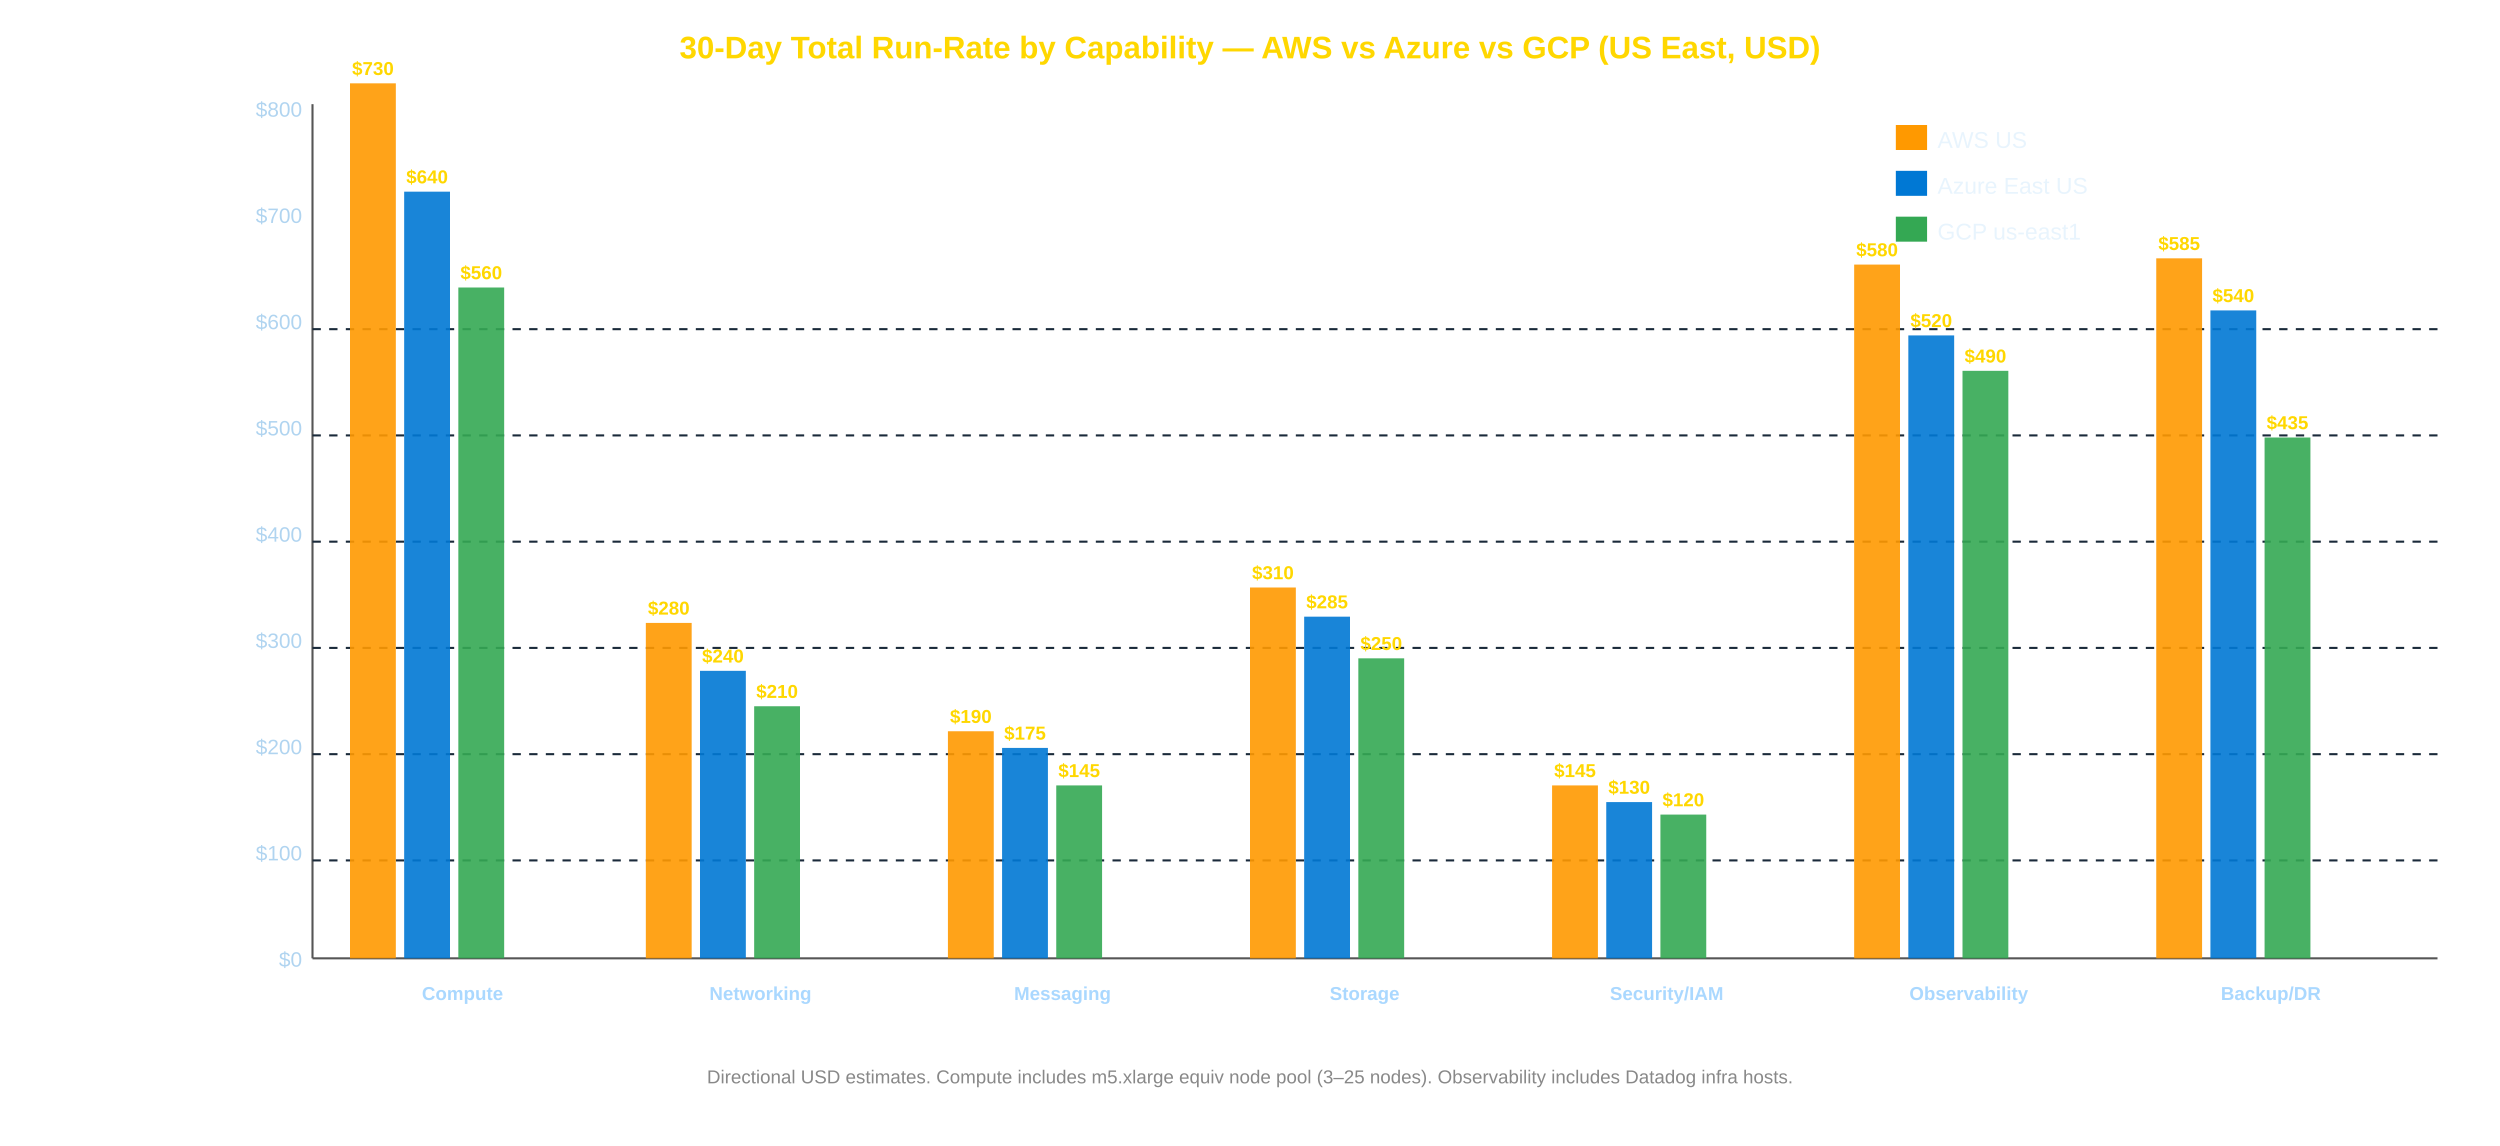
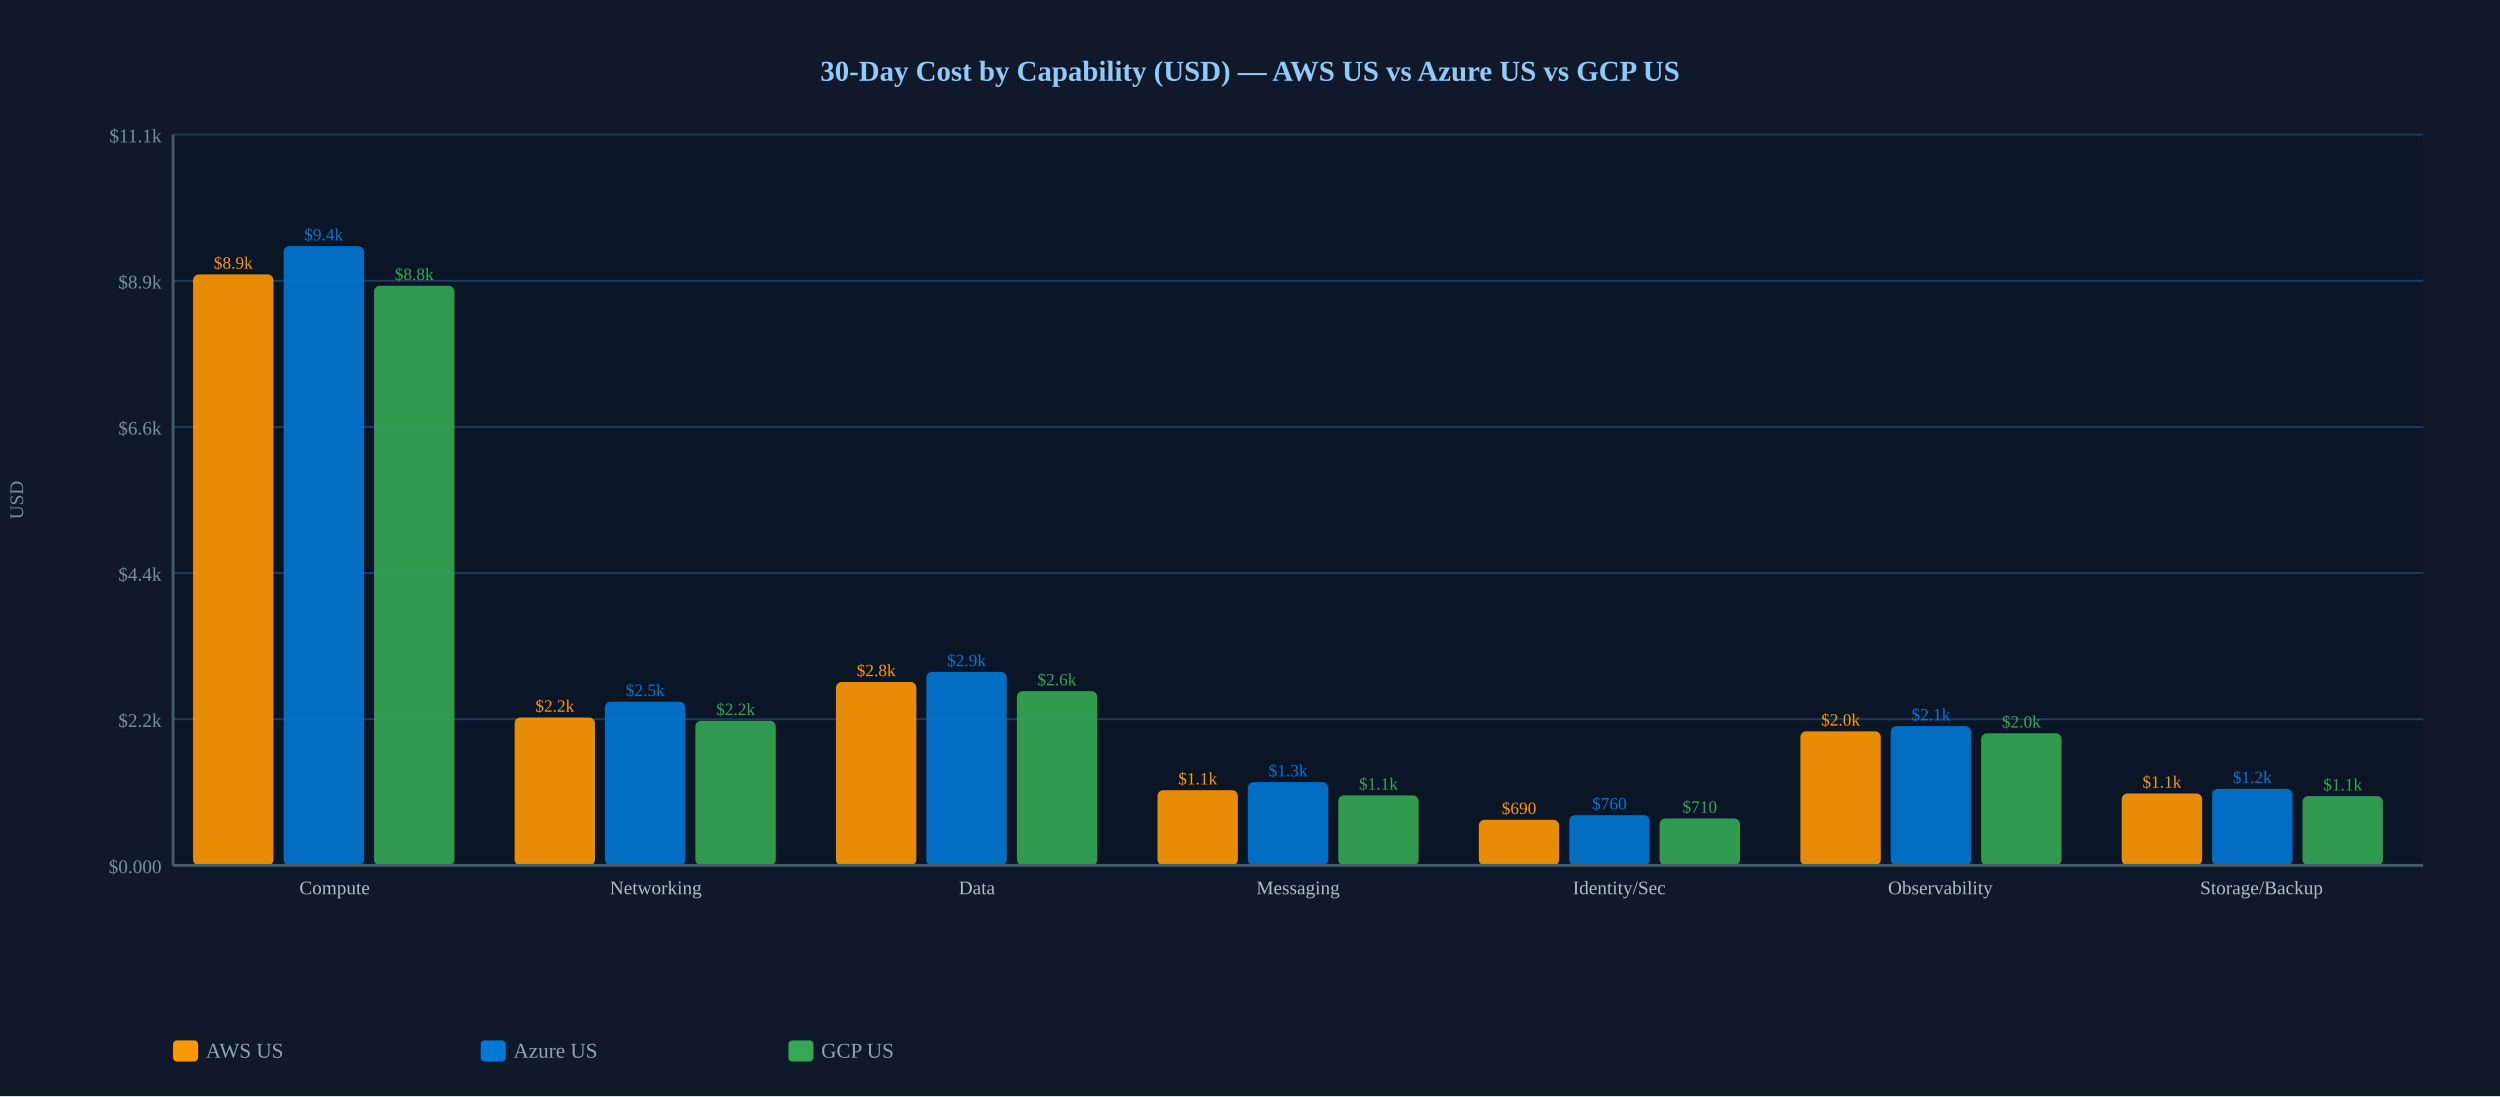
- <svg xmlns="http://www.w3.org/2000/svg" viewBox="0 0 1200 550" width="1200" height="550" style="background:#0d1726;font-family:Arial,sans-serif;">
-   <defs>
-     <style>
-       .title { font-size:15px; font-weight:bold; fill:#FFD700; }
-       .axis-label { font-size:10px; fill:#B0D4F0; }
-       .bar-label { font-size:9px; fill:#FFD700; font-weight:bold; }
-       .cat-label { font-size:9px; fill:#AAD8FF; font-weight:bold; }
-       .legend-text { font-size:11px; fill:#E8F4FD; }
-     </style>
-   </defs>
-   <text x="600" y="28" text-anchor="middle" class="title">30-Day Total Run-Rate by Capability — AWS vs Azure vs GCP (US East, USD)</text>
-   <line x1="150" y1="460" x2="150" y2="50" stroke="#555" stroke-width="1" />
-   <line x1="150" y1="460" x2="1170" y2="460" stroke="#555" stroke-width="1" />
-   <text x="145" y="464" text-anchor="end" class="axis-label">$0</text>
-   <text x="145" y="413" text-anchor="end" class="axis-label">$100</text>
-   <text x="145" y="362" text-anchor="end" class="axis-label">$200</text>
-   <text x="145" y="311" text-anchor="end" class="axis-label">$300</text>
-   <text x="145" y="260" text-anchor="end" class="axis-label">$400</text>
-   <text x="145" y="209" text-anchor="end" class="axis-label">$500</text>
-   <text x="145" y="158" text-anchor="end" class="axis-label">$600</text>
-   <text x="145" y="107" text-anchor="end" class="axis-label">$700</text>
-   <text x="145" y="56" text-anchor="end" class="axis-label">$800</text>
-   <line x1="150" y1="413" x2="1170" y2="413" stroke="#1a2a3a" stroke-width="1" stroke-dasharray="4,4" />
-   <line x1="150" y1="362" x2="1170" y2="362" stroke="#1a2a3a" stroke-width="1" stroke-dasharray="4,4" />
-   <line x1="150" y1="311" x2="1170" y2="311" stroke="#1a2a3a" stroke-width="1" stroke-dasharray="4,4" />
-   <line x1="150" y1="260" x2="1170" y2="260" stroke="#1a2a3a" stroke-width="1" stroke-dasharray="4,4" />
-   <line x1="150" y1="209" x2="1170" y2="209" stroke="#1a2a3a" stroke-width="1" stroke-dasharray="4,4" />
-   <line x1="150" y1="158" x2="1170" y2="158" stroke="#1a2a3a" stroke-width="1" stroke-dasharray="4,4" />
-   <text x="222" y="480" text-anchor="middle" class="cat-label">Compute</text>
-   <rect x="168" y="40" width="22" height="420" fill="#FF9900" opacity="0.9" />
-   <text x="179" y="36" text-anchor="middle" class="bar-label">$730</text>
-   <rect x="194" y="92" width="22" height="368" fill="#0078D4" opacity="0.9" />
-   <text x="205" y="88" text-anchor="middle" class="bar-label">$640</text>
-   <rect x="220" y="138" width="22" height="322" fill="#34A853" opacity="0.9" />
-   <text x="231" y="134" text-anchor="middle" class="bar-label">$560</text>
-   <text x="365" y="480" text-anchor="middle" class="cat-label">Networking</text>
-   <rect x="310" y="299" width="22" height="161" fill="#FF9900" opacity="0.9" />
-   <text x="321" y="295" text-anchor="middle" class="bar-label">$280</text>
-   <rect x="336" y="322" width="22" height="138" fill="#0078D4" opacity="0.9" />
-   <text x="347" y="318" text-anchor="middle" class="bar-label">$240</text>
-   <rect x="362" y="339" width="22" height="121" fill="#34A853" opacity="0.9" />
-   <text x="373" y="335" text-anchor="middle" class="bar-label">$210</text>
-   <text x="510" y="480" text-anchor="middle" class="cat-label">Messaging</text>
-   <rect x="455" y="351" width="22" height="109" fill="#FF9900" opacity="0.9" />
-   <text x="466" y="347" text-anchor="middle" class="bar-label">$190</text>
-   <rect x="481" y="359" width="22" height="101" fill="#0078D4" opacity="0.9" />
-   <text x="492" y="355" text-anchor="middle" class="bar-label">$175</text>
-   <rect x="507" y="377" width="22" height="83" fill="#34A853" opacity="0.9" />
-   <text x="518" y="373" text-anchor="middle" class="bar-label">$145</text>
-   <text x="655" y="480" text-anchor="middle" class="cat-label">Storage</text>
-   <rect x="600" y="282" width="22" height="178" fill="#FF9900" opacity="0.9" />
-   <text x="611" y="278" text-anchor="middle" class="bar-label">$310</text>
-   <rect x="626" y="296" width="22" height="164" fill="#0078D4" opacity="0.9" />
-   <text x="637" y="292" text-anchor="middle" class="bar-label">$285</text>
-   <rect x="652" y="316" width="22" height="144" fill="#34A853" opacity="0.9" />
-   <text x="663" y="312" text-anchor="middle" class="bar-label">$250</text>
-   <text x="800" y="480" text-anchor="middle" class="cat-label">Security/IAM</text>
-   <rect x="745" y="377" width="22" height="83" fill="#FF9900" opacity="0.9" />
-   <text x="756" y="373" text-anchor="middle" class="bar-label">$145</text>
-   <rect x="771" y="385" width="22" height="75" fill="#0078D4" opacity="0.9" />
-   <text x="782" y="381" text-anchor="middle" class="bar-label">$130</text>
-   <rect x="797" y="391" width="22" height="69" fill="#34A853" opacity="0.9" />
-   <text x="808" y="387" text-anchor="middle" class="bar-label">$120</text>
-   <text x="945" y="480" text-anchor="middle" class="cat-label">Observability</text>
-   <rect x="890" y="127" width="22" height="333" fill="#FF9900" opacity="0.9" />
-   <text x="901" y="123" text-anchor="middle" class="bar-label">$580</text>
-   <rect x="916" y="161" width="22" height="299" fill="#0078D4" opacity="0.9" />
-   <text x="927" y="157" text-anchor="middle" class="bar-label">$520</text>
-   <rect x="942" y="178" width="22" height="282" fill="#34A853" opacity="0.9" />
-   <text x="953" y="174" text-anchor="middle" class="bar-label">$490</text>
-   <text x="1090" y="480" text-anchor="middle" class="cat-label">Backup/DR</text>
-   <rect x="1035" y="124" width="22" height="336" fill="#FF9900" opacity="0.9" />
-   <text x="1046" y="120" text-anchor="middle" class="bar-label">$585</text>
-   <rect x="1061" y="149" width="22" height="311" fill="#0078D4" opacity="0.9" />
-   <text x="1072" y="145" text-anchor="middle" class="bar-label">$540</text>
-   <rect x="1087" y="210" width="22" height="250" fill="#34A853" opacity="0.9" />
-   <text x="1098" y="206" text-anchor="middle" class="bar-label">$435</text>
-   <rect x="910" y="60" width="15" height="12" fill="#FF9900" />
-   <text x="930" y="71" class="legend-text">AWS US</text>
-   <rect x="910" y="82" width="15" height="12" fill="#0078D4" />
-   <text x="930" y="93" class="legend-text">Azure East US</text>
-   <rect x="910" y="104" width="15" height="12" fill="#34A853" />
-   <text x="930" y="115" class="legend-text">GCP us-east1</text>
-   <text x="600" y="520" text-anchor="middle" font-size="9" fill="#888">Directional USD estimates. Compute includes m5.xlarge equiv node pool (3–25 nodes). Observability includes Datadog infra hosts.</text>
+ <svg xmlns="http://www.w3.org/2000/svg" viewBox="0 0 1300 570" width="1300" height="570">
+   <rect width="1300" height="570" fill="#0f1929" />
+   <text x="650" y="42" text-anchor="middle" font-size="15" fill="#90CAF9" font-weight="bold">30-Day Cost by Capability (USD) — AWS US vs Azure US vs GCP US</text>
+   <rect x="90" y="70" width="1170" height="380" fill="#0a1526" rx="4" />
+   <line x1="90" y1="450" x2="1260" y2="450" stroke="#1E3A5F" stroke-width="1" />
+   <text x="84" y="454" text-anchor="end" font-size="10" fill="#78909C">$0.000</text>
+   <line x1="90" y1="374" x2="1260" y2="374" stroke="#1E3A5F" stroke-width="1" />
+   <text x="84" y="378" text-anchor="end" font-size="10" fill="#78909C">$2.2k</text>
+   <line x1="90" y1="298" x2="1260" y2="298" stroke="#1E3A5F" stroke-width="1" />
+   <text x="84" y="302" text-anchor="end" font-size="10" fill="#78909C">$4.4k</text>
+   <line x1="90" y1="222" x2="1260" y2="222" stroke="#1E3A5F" stroke-width="1" />
+   <text x="84" y="226" text-anchor="end" font-size="10" fill="#78909C">$6.6k</text>
+   <line x1="90" y1="146" x2="1260" y2="146" stroke="#1E3A5F" stroke-width="1" />
+   <text x="84" y="150" text-anchor="end" font-size="10" fill="#78909C">$8.9k</text>
+   <line x1="90" y1="70" x2="1260" y2="70" stroke="#1E3A5F" stroke-width="1" />
+   <text x="84" y="74" text-anchor="end" font-size="10" fill="#78909C">$11.1k</text>
+   <text x="12" y="260" text-anchor="middle" font-size="10" fill="#78909C" transform="rotate(-90 12 260)">USD</text>
+   <rect x="100.4" y="142.7" width="41.8" height="307.3" fill="#FF9900" rx="3" opacity="0.9" />
+   <text x="121.3" y="139.7" text-anchor="middle" font-size="9" fill="#FF9900">$8.9k</text>
+   <rect x="147.5" y="128.0" width="41.8" height="322.0" fill="#0078D4" rx="3" opacity="0.9" />
+   <text x="168.3" y="125.0" text-anchor="middle" font-size="9" fill="#0078D4">$9.4k</text>
+   <rect x="194.5" y="148.6" width="41.8" height="301.4" fill="#34A853" rx="3" opacity="0.9" />
+   <text x="215.4" y="145.6" text-anchor="middle" font-size="9" fill="#34A853">$8.8k</text>
+   <text x="174" y="465" text-anchor="middle" font-size="10" fill="#B0BEC5">Compute</text>
+   <rect x="267.6" y="373.1" width="41.8" height="76.9" fill="#FF9900" rx="3" opacity="0.9" />
+   <text x="288.5" y="370.1" text-anchor="middle" font-size="9" fill="#FF9900">$2.2k</text>
+   <rect x="314.6" y="364.9" width="41.8" height="85.1" fill="#0078D4" rx="3" opacity="0.9" />
+   <text x="335.5" y="361.9" text-anchor="middle" font-size="9" fill="#0078D4">$2.5k</text>
+   <rect x="361.6" y="374.8" width="41.8" height="75.2" fill="#34A853" rx="3" opacity="0.9" />
+   <text x="382.5" y="371.8" text-anchor="middle" font-size="9" fill="#34A853">$2.2k</text>
+   <text x="341" y="465" text-anchor="middle" font-size="10" fill="#B0BEC5">Networking</text>
+   <rect x="434.7" y="354.6" width="41.8" height="95.4" fill="#FF9900" rx="3" opacity="0.9" />
+   <text x="455.6" y="351.6" text-anchor="middle" font-size="9" fill="#FF9900">$2.8k</text>
+   <rect x="481.7" y="349.4" width="41.8" height="100.6" fill="#0078D4" rx="3" opacity="0.9" />
+   <text x="502.6" y="346.4" text-anchor="middle" font-size="9" fill="#0078D4">$2.9k</text>
+   <rect x="528.8" y="359.4" width="41.8" height="90.6" fill="#34A853" rx="3" opacity="0.9" />
+   <text x="549.6" y="356.4" text-anchor="middle" font-size="9" fill="#34A853">$2.6k</text>
+   <text x="508" y="465" text-anchor="middle" font-size="10" fill="#B0BEC5">Data</text>
+   <rect x="601.9" y="410.9" width="41.8" height="39.1" fill="#FF9900" rx="3" opacity="0.9" />
+   <text x="622.8" y="407.9" text-anchor="middle" font-size="9" fill="#FF9900">$1.1k</text>
+   <rect x="648.9" y="406.7" width="41.8" height="43.3" fill="#0078D4" rx="3" opacity="0.9" />
+   <text x="669.8" y="403.7" text-anchor="middle" font-size="9" fill="#0078D4">$1.3k</text>
+   <rect x="695.9" y="413.6" width="41.8" height="36.4" fill="#34A853" rx="3" opacity="0.9" />
+   <text x="716.8" y="410.6" text-anchor="middle" font-size="9" fill="#34A853">$1.1k</text>
+   <text x="675" y="465" text-anchor="middle" font-size="10" fill="#B0BEC5">Messaging</text>
+   <rect x="769.0" y="426.3" width="41.8" height="23.7" fill="#FF9900" rx="3" opacity="0.9" />
+   <text x="789.9" y="423.3" text-anchor="middle" font-size="9" fill="#FF9900">$690</text>
+   <rect x="816.0" y="423.9" width="41.8" height="26.1" fill="#0078D4" rx="3" opacity="0.9" />
+   <text x="836.9" y="420.9" text-anchor="middle" font-size="9" fill="#0078D4">$760</text>
+   <rect x="863.0" y="425.6" width="41.8" height="24.4" fill="#34A853" rx="3" opacity="0.9" />
+   <text x="883.9" y="422.6" text-anchor="middle" font-size="9" fill="#34A853">$710</text>
+   <text x="842" y="465" text-anchor="middle" font-size="10" fill="#B0BEC5">Identity/Sec</text>
+   <rect x="936.2" y="380.3" width="41.8" height="69.7" fill="#FF9900" rx="3" opacity="0.9" />
+   <text x="957.1" y="377.3" text-anchor="middle" font-size="9" fill="#FF9900">$2.0k</text>
+   <rect x="983.2" y="377.6" width="41.8" height="72.4" fill="#0078D4" rx="3" opacity="0.9" />
+   <text x="1004.1" y="374.6" text-anchor="middle" font-size="9" fill="#0078D4">$2.1k</text>
+   <rect x="1030.2" y="381.3" width="41.8" height="68.7" fill="#34A853" rx="3" opacity="0.9" />
+   <text x="1051.1" y="378.3" text-anchor="middle" font-size="9" fill="#34A853">$2.0k</text>
+   <text x="1009" y="465" text-anchor="middle" font-size="10" fill="#B0BEC5">Observability</text>
+   <rect x="1103.3" y="412.6" width="41.8" height="37.4" fill="#FF9900" rx="3" opacity="0.9" />
+   <text x="1124.2" y="409.6" text-anchor="middle" font-size="9" fill="#FF9900">$1.1k</text>
+   <rect x="1150.3" y="410.2" width="41.8" height="39.8" fill="#0078D4" rx="3" opacity="0.9" />
+   <text x="1171.2" y="407.2" text-anchor="middle" font-size="9" fill="#0078D4">$1.2k</text>
+   <rect x="1197.3" y="414.0" width="41.8" height="36.0" fill="#34A853" rx="3" opacity="0.9" />
+   <text x="1218.2" y="411.0" text-anchor="middle" font-size="9" fill="#34A853">$1.1k</text>
+   <text x="1176" y="465" text-anchor="middle" font-size="10" fill="#B0BEC5">Storage/Backup</text>
+   <rect x="90" y="541" width="13" height="11" fill="#FF9900" rx="2" />
+   <text x="107" y="550" font-size="11" fill="#90A4AE">AWS US</text>
+   <rect x="250" y="541" width="13" height="11" fill="#0078D4" rx="2" />
+   <text x="267" y="550" font-size="11" fill="#90A4AE">Azure US</text>
+   <rect x="410" y="541" width="13" height="11" fill="#34A853" rx="2" />
+   <text x="427" y="550" font-size="11" fill="#90A4AE">GCP US</text>
+   <line x1="90" y1="70" x2="90" y2="450" stroke="#455A64" stroke-width="1.5" />
+   <line x1="90" y1="450" x2="1260" y2="450" stroke="#455A64" stroke-width="1.5" />
</svg>
